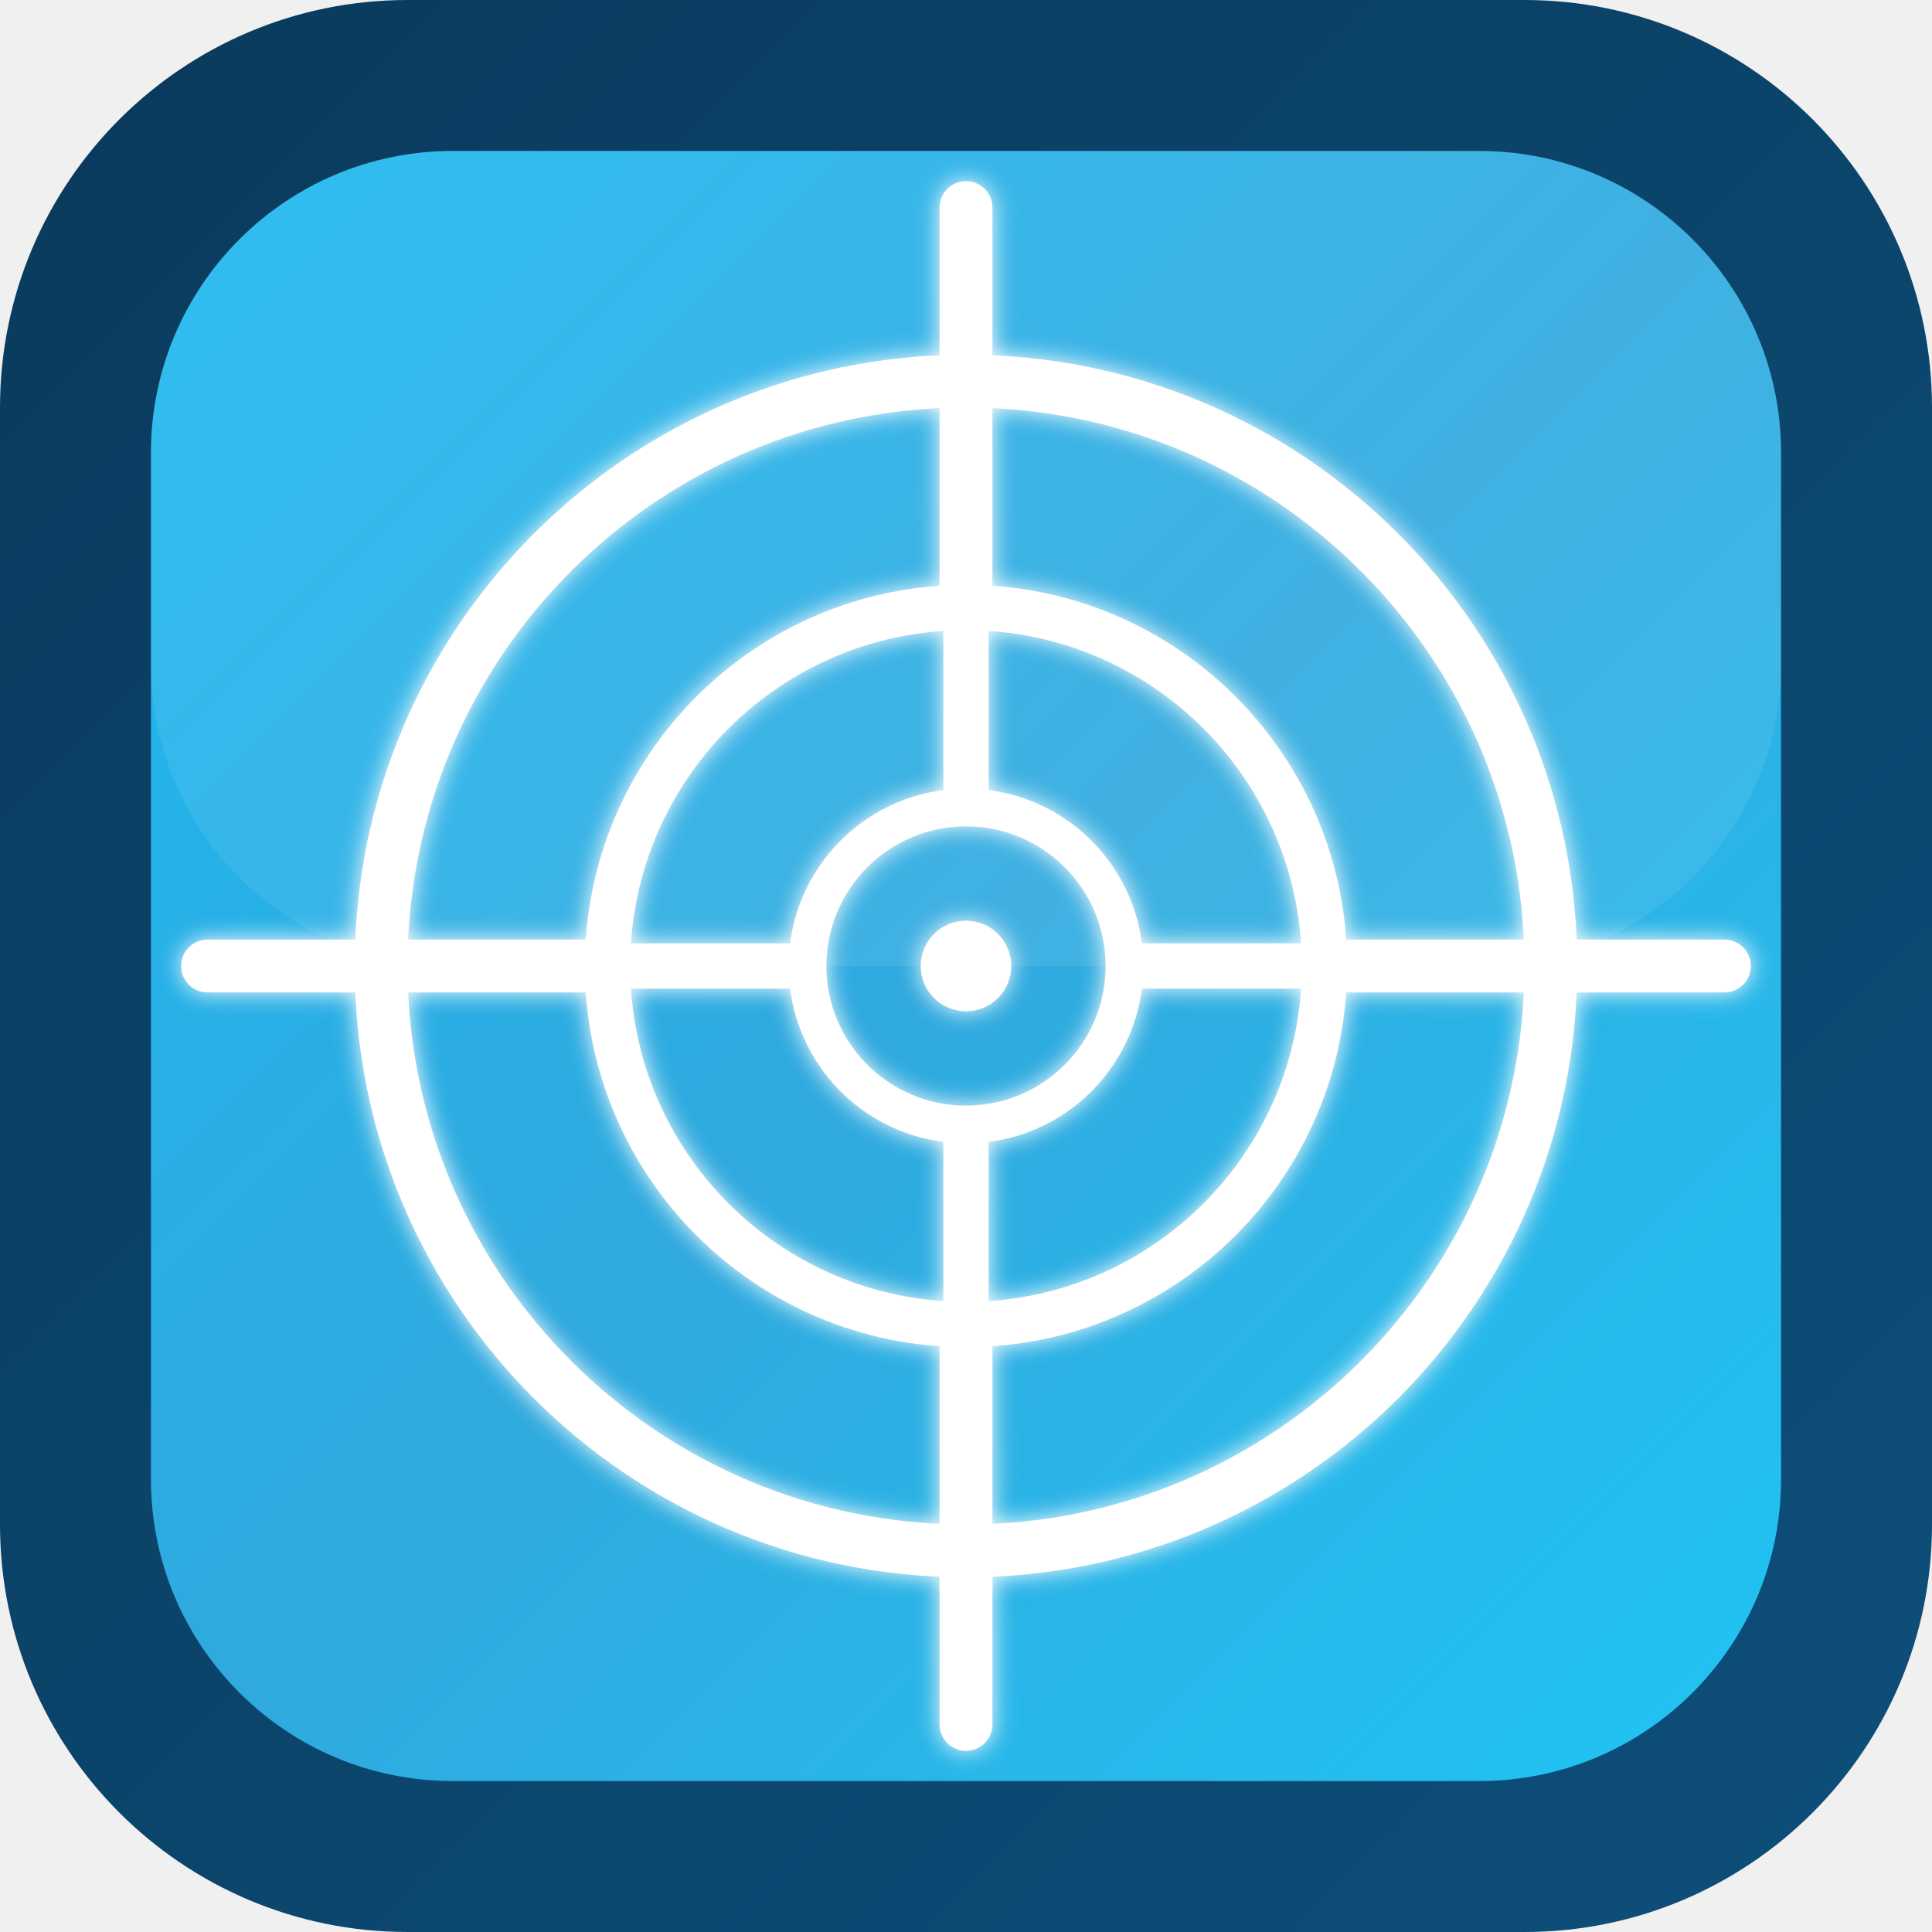
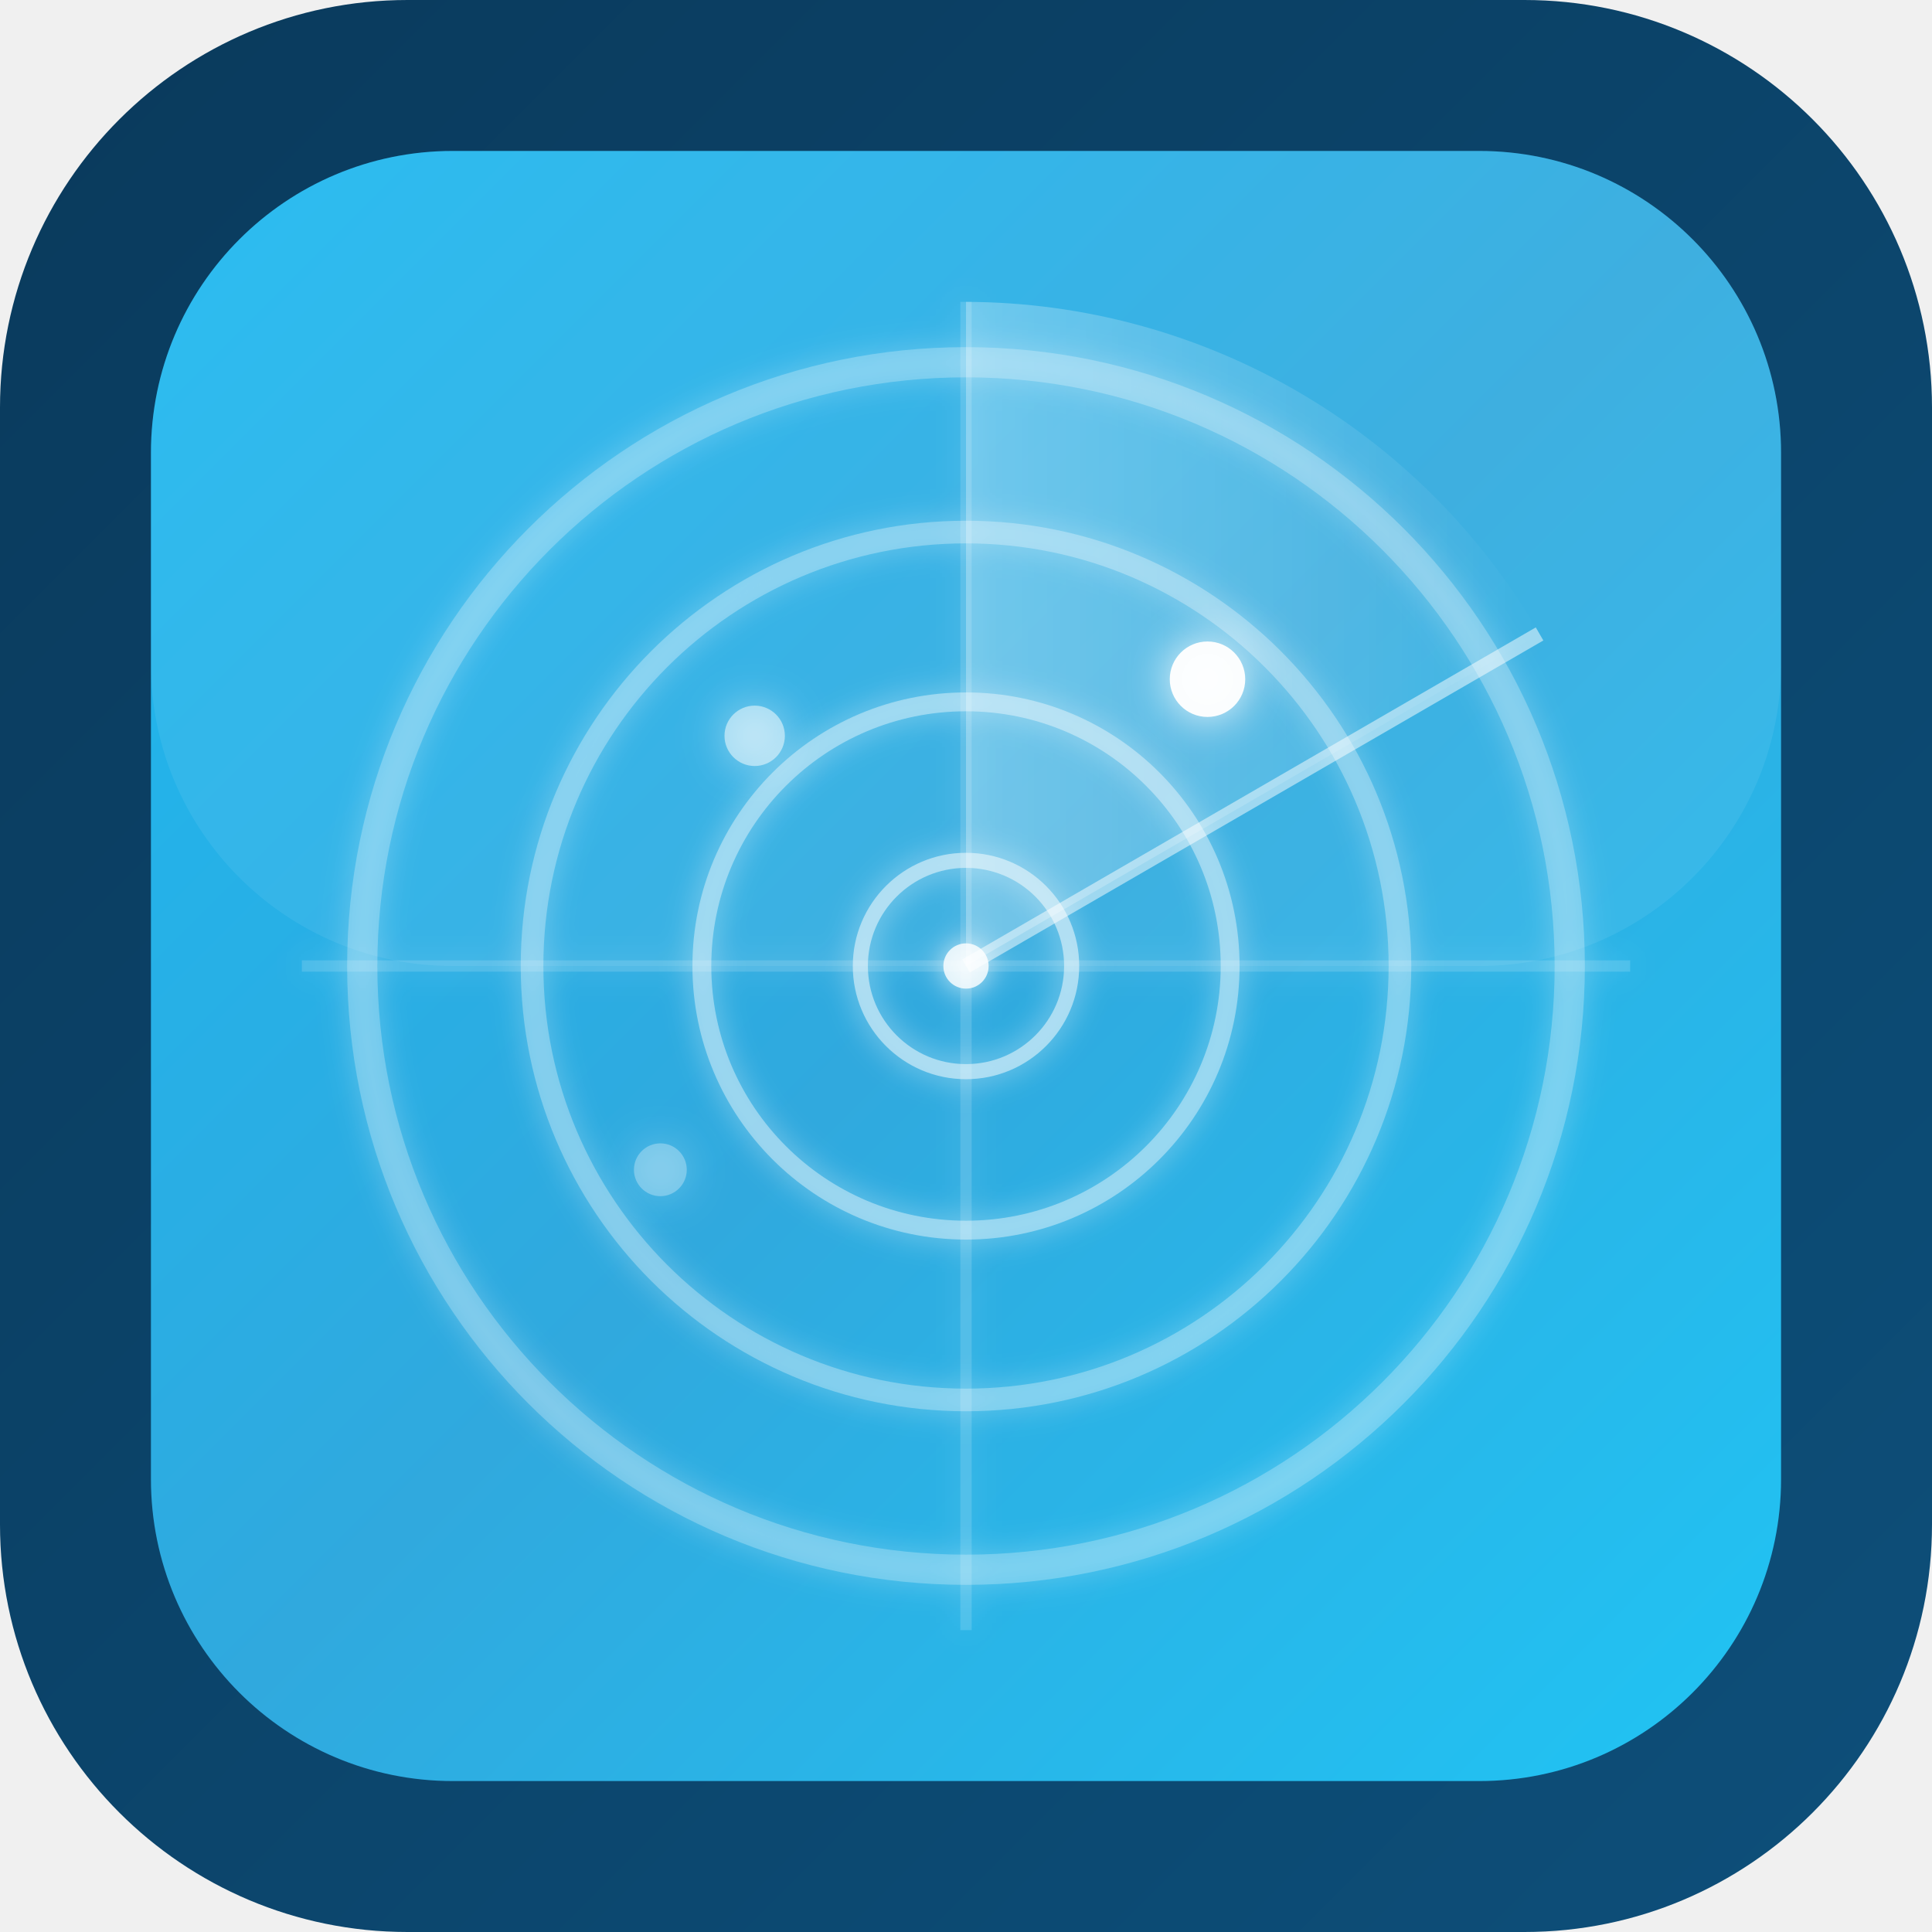
<svg xmlns="http://www.w3.org/2000/svg" viewBox="0 0 512 512">
  <defs>
    <linearGradient id="outer-bg" x1="0%" y1="0%" x2="100%" y2="100%">
      <stop offset="0%" style="stop-color:#0a3a5c" />
      <stop offset="100%" style="stop-color:#0d4f7a" />
    </linearGradient>
    <linearGradient id="inner-bg" x1="0%" y1="0%" x2="100%" y2="100%">
      <stop offset="0%" style="stop-color:#1cb8f0" />
      <stop offset="50%" style="stop-color:#30a9de" />
      <stop offset="100%" style="stop-color:#20c4f4" />
    </linearGradient>
+     <linearGradient id="sweep" x1="0%" y1="0%" x2="100%" y2="0%">
+       <stop offset="0%" style="stop-color:#ffffff;stop-opacity:0.35" />
+       <stop offset="100%" style="stop-color:#ffffff;stop-opacity:0" />
+     </linearGradient>
    <filter id="glow">
-       <feGaussianBlur stdDeviation="3" result="blur" />
+       <feGaussianBlur stdDeviation="4" result="blur" />
+       <feMerge>
+         <feMergeNode in="blur" />
+         <feMergeNode in="SourceGraphic" />
+       </feMerge>
+     </filter>
+     <filter id="blip-glow">
+       <feGaussianBlur stdDeviation="6" result="blur" />
      <feMerge>
        <feMergeNode in="blur" />
        <feMergeNode in="SourceGraphic" />
      </feMerge>
    </filter>
  </defs>
  <rect width="512" height="512" rx="108" fill="url(#outer-bg)" />
  <rect x="40" y="40" width="432" height="432" rx="80" fill="url(#inner-bg)" />
-   <rect x="40" y="40" width="432" height="216" rx="80" fill="white" opacity="0.08" />
+   <rect x="40" y="40" width="432" height="216" rx="80" fill="white" opacity="0.07" />
  <g filter="url(#glow)">
-     <circle cx="256" cy="256" r="155" stroke="#ffffff" stroke-width="14" fill="none" />
-     <circle cx="256" cy="256" r="95" stroke="#ffffff" stroke-width="12" fill="none" />
-     <circle cx="256" cy="256" r="42" stroke="#ffffff" stroke-width="10" fill="none" />
-     <circle cx="256" cy="256" r="12" fill="#ffffff" />
-     <line x1="256" y1="55" x2="256" y2="91" stroke="#ffffff" stroke-width="14" stroke-linecap="round" />
-     <line x1="256" y1="91" x2="256" y2="101" stroke="#ffffff" stroke-width="14" />
-     <line x1="256" y1="411" x2="256" y2="457" stroke="#ffffff" stroke-width="14" stroke-linecap="round" />
-     <line x1="256" y1="411" x2="256" y2="421" stroke="#ffffff" stroke-width="14" />
-     <line x1="55" y1="256" x2="91" y2="256" stroke="#ffffff" stroke-width="14" stroke-linecap="round" />
-     <line x1="91" y1="256" x2="101" y2="256" stroke="#ffffff" stroke-width="14" />
-     <line x1="411" y1="256" x2="457" y2="256" stroke="#ffffff" stroke-width="14" stroke-linecap="round" />
-     <line x1="411" y1="256" x2="421" y2="256" stroke="#ffffff" stroke-width="14" />
-     <line x1="256" y1="101" x2="256" y2="161" stroke="#ffffff" stroke-width="14" />
-     <line x1="256" y1="351" x2="256" y2="411" stroke="#ffffff" stroke-width="14" />
-     <line x1="101" y1="256" x2="161" y2="256" stroke="#ffffff" stroke-width="14" />
-     <line x1="351" y1="256" x2="411" y2="256" stroke="#ffffff" stroke-width="14" />
-     <line x1="256" y1="161" x2="256" y2="214" stroke="#ffffff" stroke-width="12" />
-     <line x1="256" y1="298" x2="256" y2="351" stroke="#ffffff" stroke-width="12" />
-     <line x1="161" y1="256" x2="214" y2="256" stroke="#ffffff" stroke-width="12" />
-     <line x1="298" y1="256" x2="351" y2="256" stroke="#ffffff" stroke-width="12" />
+     <circle cx="256" cy="256" r="160" stroke="#ffffff" stroke-width="8" fill="none" opacity="0.25" />
+     <circle cx="256" cy="256" r="115" stroke="#ffffff" stroke-width="6" fill="none" opacity="0.3" />
+     <circle cx="256" cy="256" r="70" stroke="#ffffff" stroke-width="5" fill="none" opacity="0.4" />
+     <circle cx="256" cy="256" r="28" stroke="#ffffff" stroke-width="4" fill="none" opacity="0.5" />
+     <circle cx="256" cy="256" r="6" fill="#ffffff" opacity="0.8" />
+     <line x1="256" y1="80" x2="256" y2="432" stroke="#ffffff" stroke-width="3" opacity="0.15" />
+     <line x1="80" y1="256" x2="432" y2="256" stroke="#ffffff" stroke-width="3" opacity="0.15" />
+   </g>
+   <path d="M256 256 L256 80 A176 176 0 0 1 408 168 Z" fill="url(#sweep)" opacity="0.8" />
+   <line x1="256" y1="256" x2="408" y2="168" stroke="#ffffff" stroke-width="4" opacity="0.5" />
+   <g filter="url(#blip-glow)">
+     <circle cx="320" cy="180" r="10" fill="#ffffff" opacity="0.95" />
+     <circle cx="200" cy="195" r="8" fill="#ffffff" opacity="0.5" />
+     <circle cx="175" cy="310" r="7" fill="#ffffff" opacity="0.3" />
  </g>
</svg>
